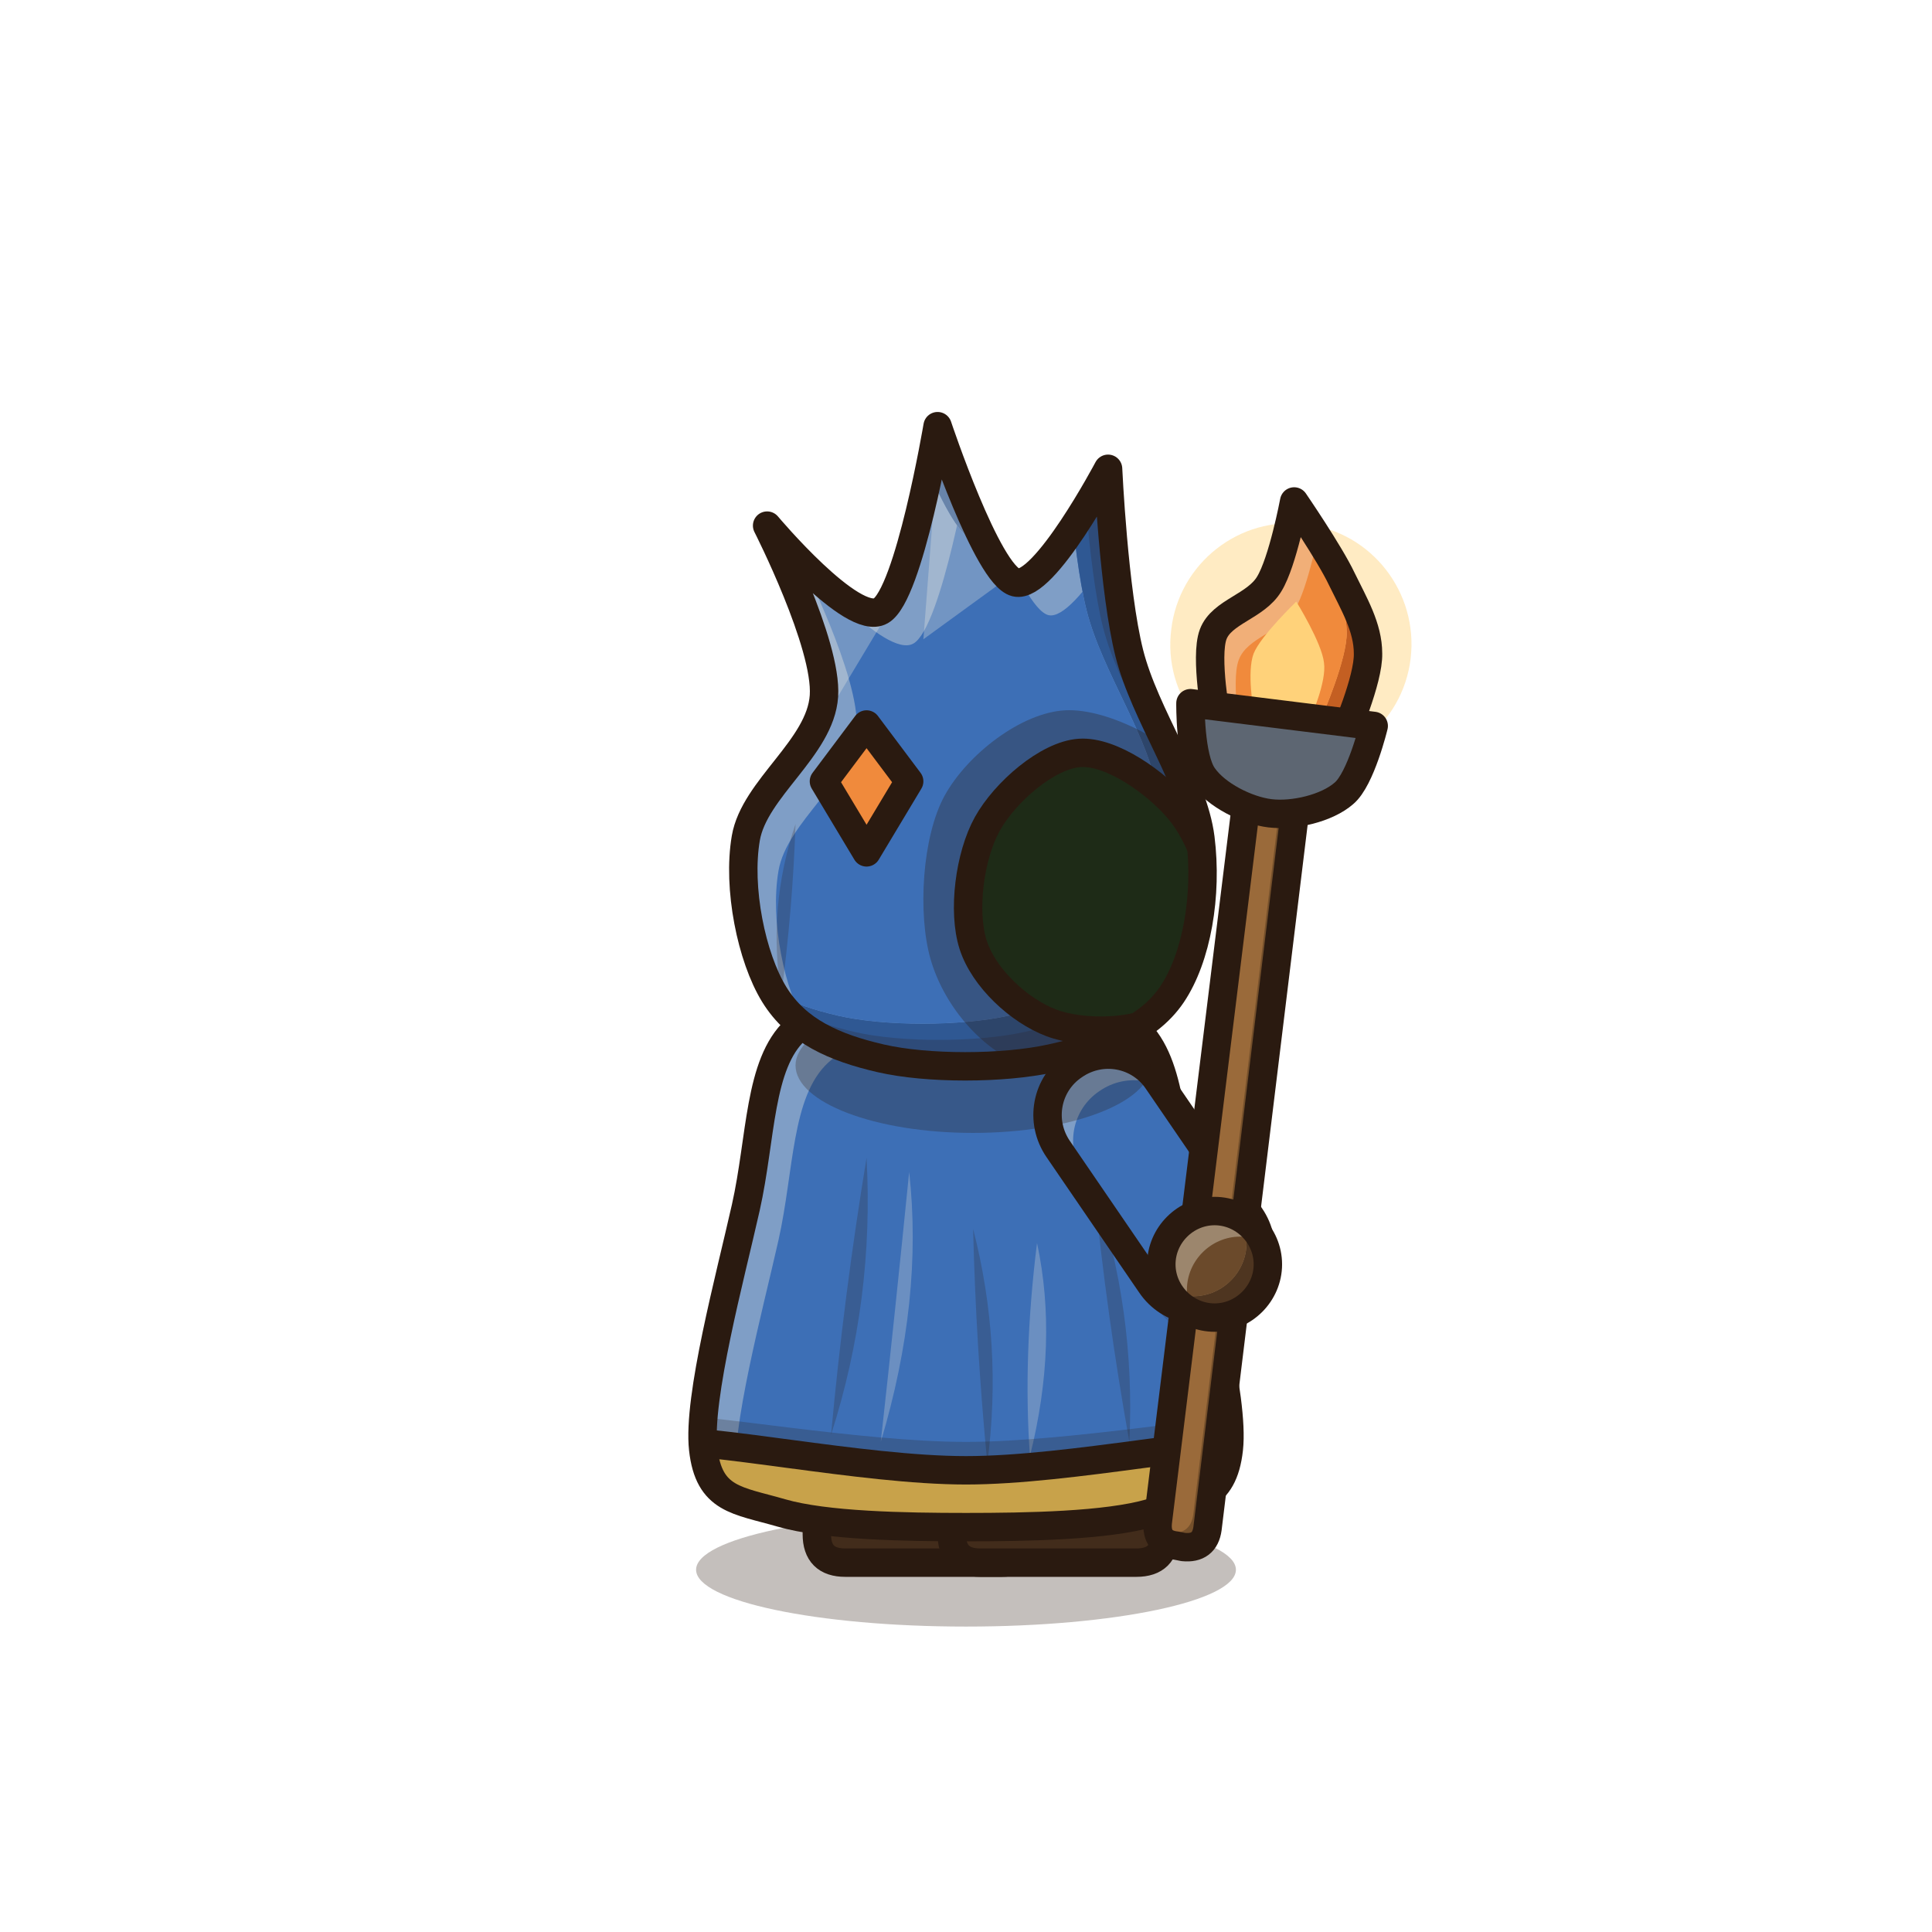
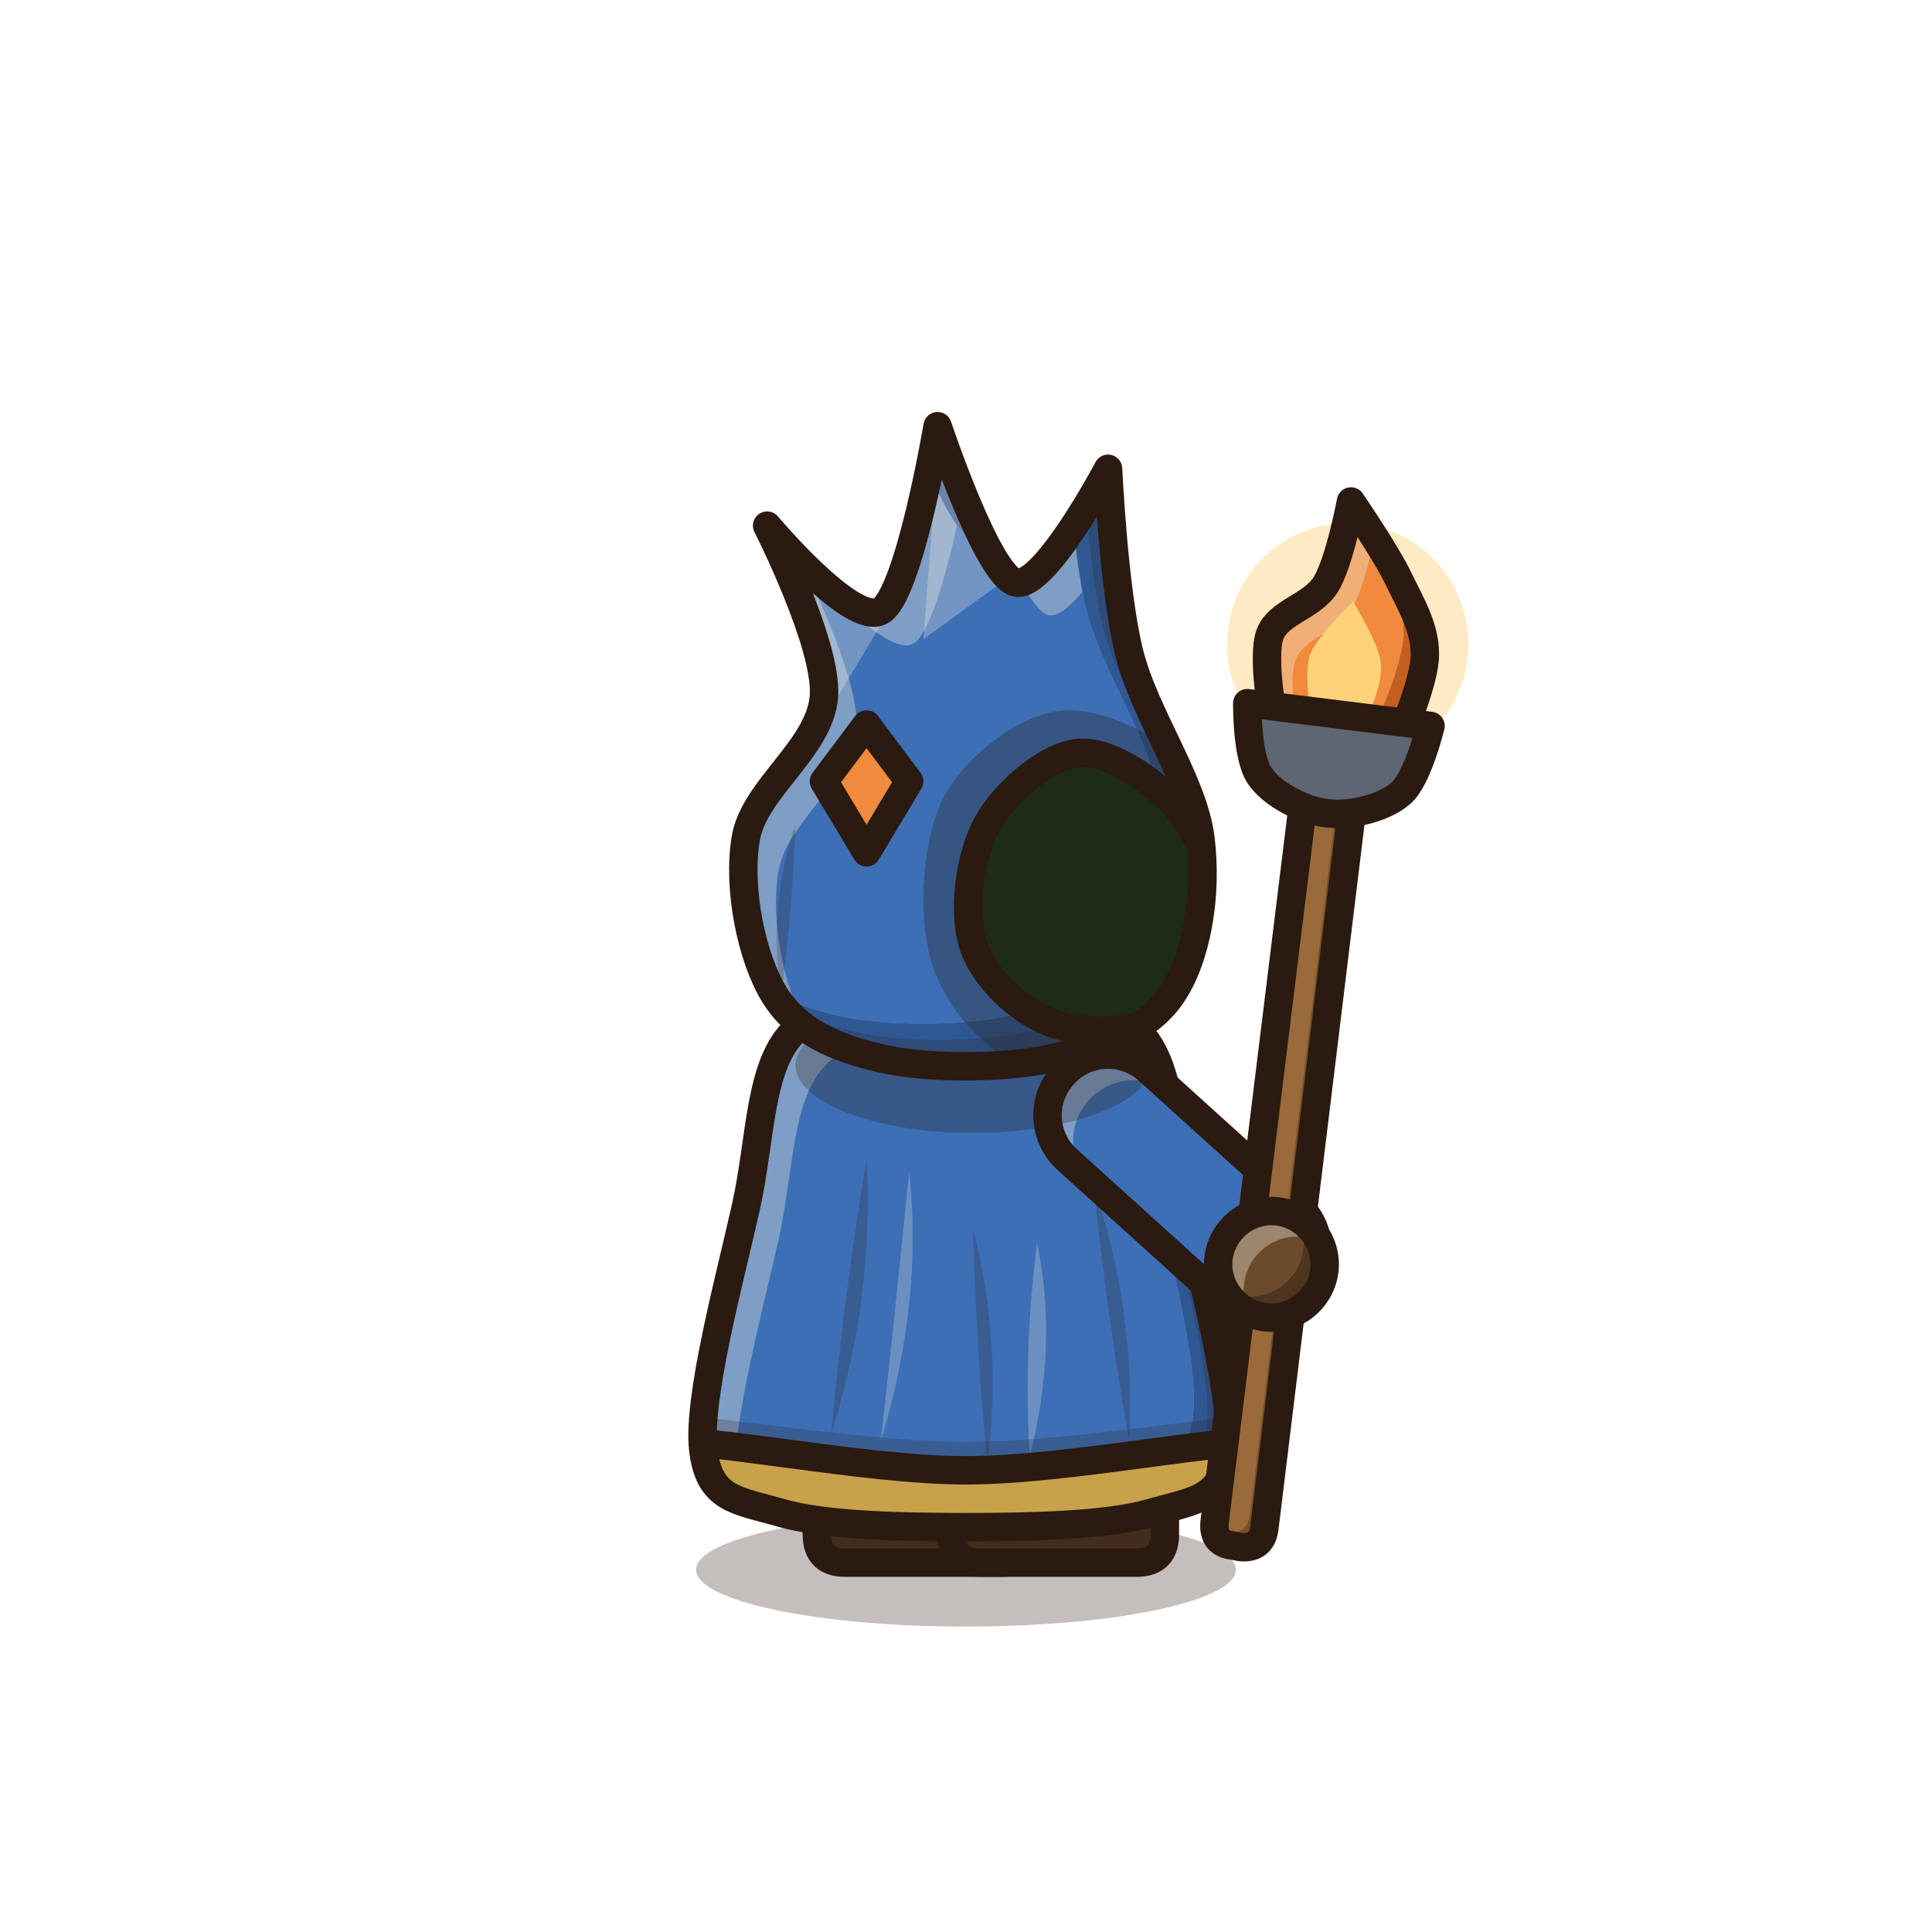
<svg xmlns="http://www.w3.org/2000/svg" id="pyromancer" width="272" height="272" viewBox="-40 -40 272 272">
  <g id="pyromancer-shadow-layer" transform="translate(96 180) rotate(0) scale(1 1) translate(-96 -180)">
    <path id="pyromancer-shadow-shadow" d="M 134 181 C 134 185.4 117 189 96 189 C 75 189 58 185.4 58 181 C 58 176.6 75 173 96 173 C 117 173 134 176.6 134 181 Z" fill="#2a1a10" opacity="0.28" />
  </g>
  <g id="pyromancer-leg-back-layer" transform="translate(85 152) rotate(0) scale(1 1) translate(-85 -152)">
    <defs>
      <path id="pyromancer-leg-back-boot-shape" d="M 75 148 L 94 148 L 94 164 C 100 164 105 168 105 174 L 105 176 Q 105 180 101 180 L 79 180 Q 75 180 75 176 Z" />
      <clipPath id="pyromancer-leg-back-boot-clip">
        <use href="#pyromancer-leg-back-boot-shape" />
      </clipPath>
    </defs>
    <g id="pyromancer-leg-back-boot">
      <use id="pyromancer-leg-back-boot-fill" href="#pyromancer-leg-back-boot-shape" fill="#4e3520" />
      <g clip-path="url(#pyromancer-leg-back-boot-clip)">
        <path id="pyromancer-leg-back-sole" d="M 71 175 L 111 175 L 111 183 L 71 183 L 71 175 Z" fill="#2a1a10" opacity="0.35" />
      </g>
      <use id="pyromancer-leg-back-boot-line" href="#pyromancer-leg-back-boot-shape" fill="none" stroke="#2a1a10" stroke-width="4" stroke-linecap="round" stroke-linejoin="round" />
    </g>
  </g>
  <g id="pyromancer-leg-front-layer" transform="translate(104 152) rotate(0) scale(1 1) translate(-104 -152)">
    <defs>
      <path id="pyromancer-leg-front-boot-shape" d="M 94 148 L 113 148 L 113 164 C 119 164 124 168 124 174 L 124 176 Q 124 180 120 180 L 98 180 Q 94 180 94 176 Z" />
      <clipPath id="pyromancer-leg-front-boot-clip">
        <use href="#pyromancer-leg-front-boot-shape" />
      </clipPath>
      <clipPath id="pyromancer-leg-front-boot-lit-clip">
        <use href="#pyromancer-leg-front-boot-shape" transform="translate(-4 -4)" />
      </clipPath>
    </defs>
    <g id="pyromancer-leg-front-boot">
      <use id="pyromancer-leg-front-boot-shade" href="#pyromancer-leg-front-boot-shape" fill="#4e3520" />
      <g clip-path="url(#pyromancer-leg-front-boot-clip)">
        <use id="pyromancer-leg-front-boot-fill" href="#pyromancer-leg-front-boot-shape" transform="translate(-4 -4)" fill="#6b4a2b" />
        <g clip-path="url(#pyromancer-leg-front-boot-lit-clip)">
          <use id="pyromancer-leg-front-boot-lit" href="#pyromancer-leg-front-boot-shape" transform="translate(-4 -4)" fill="#f4f1e4" opacity="0.36" />
          <use id="pyromancer-leg-front-boot-fill-over" href="#pyromancer-leg-front-boot-shape" transform="translate(4.2 4.2)" fill="#6b4a2b" />
        </g>
        <path id="pyromancer-leg-front-sole" d="M 90 175 L 130 175 L 130 183 L 90 183 L 90 175 Z" fill="#2a1a10" opacity="0.35" />
        <path id="pyromancer-leg-front-cuff" d="M 90 159 L 118 159 L 118 163.5 L 90 163.5 L 90 159 Z" fill="#f4f1e4" opacity="0.32" />
        <path id="pyromancer-leg-front-cuff-under" d="M 90 163.5 L 118 163.5 L 118 165.5 L 90 165.5 L 90 163.5 Z" fill="#2a1a10" opacity="0.2" />
      </g>
      <use id="pyromancer-leg-front-boot-line" href="#pyromancer-leg-front-boot-shape" fill="none" stroke="#2a1a10" stroke-width="4" stroke-linecap="round" stroke-linejoin="round" />
    </g>
  </g>
  <g id="pyromancer-body-layer" transform="translate(96 180) rotate(0) scale(1 1) translate(-96 -180)">
    <defs>
      <path id="pyromancer-body-robe-shape" d="M 72 105 C 77.2 100.2 88 101 96 101 C 104 101 114.8 100.2 120 105 C 125.2 109.8 124.8 120.2 127 130 C 129.2 139.8 133.8 156.8 133 164 C 132.2 171.2 128.2 171.2 122 173 C 115.8 174.8 104.7 175 96 175 C 87.3 175 76.2 174.8 70 173 C 63.8 171.2 59.8 171.2 59 164 C 58.2 156.8 62.8 139.8 65 130 C 67.2 120.2 66.8 109.8 72 105 Z" />
      <clipPath id="pyromancer-body-robe-clip">
        <use href="#pyromancer-body-robe-shape" />
      </clipPath>
      <clipPath id="pyromancer-body-robe-lit-clip">
        <use href="#pyromancer-body-robe-shape" transform="translate(-5 -5)" />
      </clipPath>
      <path id="pyromancer-body-hem-shape" d="M 52 163 C 59.3 162.2 81.3 167 96 167 C 110.7 167 132.7 162.2 140 163 C 147.3 163.8 147.3 169.8 140 172 C 132.7 174.2 110.7 176 96 176 C 81.3 176 59.3 174.2 52 172 C 44.7 169.8 44.7 163.8 52 163 Z" />
-       <path id="pyromancer-body-sleeve-shape" d="M 109 121.8 L 122 140.8 C 124.6 144.7 129.9 145.7 133.8 143 C 137.7 140.4 138.7 135.1 136 131.2 L 123 112.2 C 120.4 108.3 115.1 107.3 111.2 110 C 107.3 112.6 106.3 117.9 109 121.8 Z" />
+       <path id="pyromancer-body-sleeve-shape" d="M 110.3 123.3 L 131.3 142.3 C 134.8 145.5 140.2 145.2 143.3 141.7 C 146.5 138.2 146.2 132.8 142.7 129.7 L 121.7 110.7 C 118.2 107.5 112.8 107.8 109.7 111.3 C 106.5 114.8 106.8 120.2 110.3 123.3 Z" />
      <clipPath id="pyromancer-body-sleeve-clip">
        <use href="#pyromancer-body-sleeve-shape" />
      </clipPath>
      <clipPath id="pyromancer-body-sleeve-lit-clip">
        <use href="#pyromancer-body-sleeve-shape" transform="translate(-3 -3)" />
      </clipPath>
    </defs>
    <g id="pyromancer-body-robe">
      <use id="pyromancer-body-robe-shade" href="#pyromancer-body-robe-shape" fill="#2f5893" />
      <g clip-path="url(#pyromancer-body-robe-clip)">
        <use id="pyromancer-body-robe-deep" href="#pyromancer-body-robe-shape" fill="#2a1a10" opacity="0.2" />
        <use id="pyromancer-body-robe-shade-over" href="#pyromancer-body-robe-shape" transform="translate(-3.1 -3.1)" fill="#2f5893" />
        <use id="pyromancer-body-robe-fill" href="#pyromancer-body-robe-shape" transform="translate(-5 -5)" fill="#3d6fb6" />
        <g clip-path="url(#pyromancer-body-robe-lit-clip)">
          <use id="pyromancer-body-robe-lit" href="#pyromancer-body-robe-shape" transform="translate(-5 -5)" fill="#f4f1e4" opacity="0.36" />
          <use id="pyromancer-body-robe-fill-over" href="#pyromancer-body-robe-shape" transform="translate(4.6 4.6)" fill="#3d6fb6" />
        </g>
        <path id="pyromancer-body-fold-a" d="M 77 162 Q 83.1 143 82 123 Q 78.8 142.4 77 162 Z" fill="#2a1a10" opacity="0.21" />
        <path id="pyromancer-body-fold-b" d="M 99 166 Q 101.2 149.3 97 133 Q 97.4 149.5 99 166 Z" fill="#2a1a10" opacity="0.21" />
        <path id="pyromancer-body-fold-c" d="M 119 163 Q 119.9 144.5 114 127 Q 115.8 145.1 119 163 Z" fill="#2a1a10" opacity="0.21" />
        <path id="pyromancer-body-fold-lit-a" d="M 84 163 Q 90 143 88 125 Q 86 145 84 163 Z" fill="#f4f1e4" opacity="0.25" />
        <path id="pyromancer-body-fold-lit-b" d="M 105 165 Q 109 149 106 135 Q 104 151 105 165 Z" fill="#f4f1e4" opacity="0.25" />
        <path id="pyromancer-body-hem-cast" d="M 52 159 C 59.3 159 81.3 163 96 163 C 110.7 163 132.7 159 140 159 C 147.3 159 147.3 161.7 140 163 C 132.7 164.3 110.7 167 96 167 C 81.3 167 59.3 164.3 52 163 C 44.7 161.7 44.7 159 52 159 Z" fill="#2a1a10" opacity="0.22" />
        <g id="pyromancer-body-hem">
          <use id="pyromancer-body-hem-fill" href="#pyromancer-body-hem-shape" fill="#c8a24a" />
          <use id="pyromancer-body-hem-line" href="#pyromancer-body-hem-shape" fill="none" stroke="#2a1a10" stroke-width="4" stroke-linecap="round" stroke-linejoin="round" />
        </g>
      </g>
      <use id="pyromancer-body-robe-line" href="#pyromancer-body-robe-shape" fill="none" stroke="#2a1a10" stroke-width="4" stroke-linecap="round" stroke-linejoin="round" />
    </g>
-     <path id="pyromancer-body-sleeve-cast" d="M 110 125.3 L 123 144.3 C 125.6 148.2 130.9 149.2 134.8 146.5 C 138.7 143.9 139.7 138.6 137 134.7 L 124 115.7 C 121.4 111.8 116.1 110.8 112.2 113.5 C 108.3 116.1 107.3 121.4 110 125.3 Z" fill="#2a1a10" opacity="0.17" />
+     <path id="pyromancer-body-sleeve-cast" d="M 111.3 126.8 L 132.3 145.8 C 135.8 149 141.2 148.7 144.3 145.2 C 147.5 141.7 147.2 136.3 143.7 133.2 L 122.7 114.2 C 119.2 111 113.8 111.3 110.7 114.8 C 107.5 118.3 107.8 123.7 111.3 126.8 Z" fill="#2a1a10" opacity="0.17" />
    <g id="pyromancer-body-sleeve">
      <use id="pyromancer-body-sleeve-shade" href="#pyromancer-body-sleeve-shape" fill="#2f5893" />
      <g clip-path="url(#pyromancer-body-sleeve-clip)">
        <use id="pyromancer-body-sleeve-fill" href="#pyromancer-body-sleeve-shape" transform="translate(-3 -3)" fill="#3d6fb6" />
        <g clip-path="url(#pyromancer-body-sleeve-lit-clip)">
          <use id="pyromancer-body-sleeve-lit" href="#pyromancer-body-sleeve-shape" transform="translate(-3 -3)" fill="#f4f1e4" opacity="0.36" />
          <use id="pyromancer-body-sleeve-fill-over" href="#pyromancer-body-sleeve-shape" transform="translate(3.6 3.6)" fill="#3d6fb6" />
        </g>
      </g>
      <use id="pyromancer-body-sleeve-line" href="#pyromancer-body-sleeve-shape" fill="none" stroke="#2a1a10" stroke-width="4" stroke-linecap="round" stroke-linejoin="round" />
    </g>
  </g>
  <g id="pyromancer-head-layer" transform="translate(96 106) rotate(0) scale(1 1) translate(-96 -106)">
    <defs>
      <path id="pyromancer-head-hood-shape" d="M 76 58 C 76.5 50.7 68 34 68 34 C 68 34 80 48.3 84 46 C 88 43.7 92 20 92 20 C 92 20 99 41 103 42 C 107 43 116 26 116 26 C 116 26 116.8 43.3 119 52 C 121.2 60.7 128 70 129 78 C 130 86 128.5 94.8 125 100 C 121.5 105.2 114.8 107.5 108 109 C 101.2 110.5 90.5 110.5 84 109 C 77.5 107.5 72.2 105.2 69 100 C 65.8 94.8 63.8 85 65 78 C 66.2 71 75.5 65.3 76 58 Z" />
      <clipPath id="pyromancer-head-hood-clip">
        <use href="#pyromancer-head-hood-shape" />
      </clipPath>
      <clipPath id="pyromancer-head-hood-lit-clip">
        <use href="#pyromancer-head-hood-shape" transform="translate(-6 -6)" />
      </clipPath>
      <path id="pyromancer-head-ember-shape" d="M 82 62 L 88 70 L 82 80 L 76 70 Z" />
    </defs>
    <path id="pyromancer-head-cast" d="M 122 110 C 122 115.2 110.8 119.5 97 119.5 C 83.2 119.5 72 115.2 72 110 C 72 104.8 83.2 100.5 97 100.5 C 110.8 100.5 122 104.8 122 110 Z" fill="#2a1a10" opacity="0.27" />
    <g id="pyromancer-head-hood">
      <use id="pyromancer-head-hood-shade" href="#pyromancer-head-hood-shape" fill="#2f5893" />
      <g clip-path="url(#pyromancer-head-hood-clip)">
        <use id="pyromancer-head-hood-deep" href="#pyromancer-head-hood-shape" fill="#2a1a10" opacity="0.2" />
        <use id="pyromancer-head-hood-shade-over" href="#pyromancer-head-hood-shape" transform="translate(-3.72 -3.72)" fill="#2f5893" />
        <use id="pyromancer-head-hood-fill" href="#pyromancer-head-hood-shape" transform="translate(-6 -6)" fill="#3d6fb6" />
        <g clip-path="url(#pyromancer-head-hood-lit-clip)">
          <use id="pyromancer-head-hood-lit" href="#pyromancer-head-hood-shape" transform="translate(-6 -6)" fill="#f4f1e4" opacity="0.36" />
          <use id="pyromancer-head-hood-fill-over" href="#pyromancer-head-hood-shape" transform="translate(4.6 4.6)" fill="#3d6fb6" />
        </g>
        <path id="pyromancer-head-lining" d="M 110 60 C 116.2 59.7 125.5 64.8 130 70 C 134.5 75.2 137.3 84.3 137 91 C 136.7 97.7 133.5 106.8 128 110 C 122.5 113.2 110.2 112.5 104 110 C 97.8 107.5 92.8 101.3 91 95 C 89.2 88.7 89.8 77.8 93 72 C 96.2 66.2 103.8 60.3 110 60 Z" fill="#2a1a10" opacity="0.31" />
        <path id="pyromancer-head-opening" d="M 112 66 C 116.5 65.7 122.8 70.2 126 74 C 129.2 77.8 131.3 84.2 131 89 C 130.7 93.8 127.8 100.5 124 103 C 120.2 105.5 112.5 105.7 108 104 C 103.5 102.3 98.5 97.7 97 93 C 95.5 88.3 96.5 80.5 99 76 C 101.5 71.5 107.5 66.3 112 66 Z" fill="#1e2b17" />
        <path id="pyromancer-head-opening-edge" d="M 112 66 C 116.5 65.7 122.8 70.2 126 74 C 129.2 77.8 131.3 84.2 131 89 C 130.7 93.8 127.8 100.5 124 103 C 120.2 105.5 112.5 105.7 108 104 C 103.5 102.3 98.5 97.7 97 93 C 95.5 88.3 96.5 80.5 99 76 C 101.5 71.5 107.5 66.3 112 66 Z" fill="none" stroke="#2a1a10" stroke-width="4" stroke-linecap="round" stroke-linejoin="round" />
        <path id="pyromancer-head-tongue-a" d="M 70 38 L 84 48 L 78 58 Z" fill="#f4f1e4" opacity="0.29" />
        <path id="pyromancer-head-tongue-b" d="M 92 24 L 101 42 L 90 50 Z" fill="#f4f1e4" opacity="0.29" />
        <path id="pyromancer-head-fold-b" d="M 72 76 Q 68 87.8 70 100 Q 71.6 88 72 76 Z" fill="#2a1a10" opacity="0.21" />
      </g>
      <use id="pyromancer-head-hood-line" href="#pyromancer-head-hood-shape" fill="none" stroke="#2a1a10" stroke-width="4" stroke-linecap="round" stroke-linejoin="round" />
    </g>
    <g id="pyromancer-head-ember">
      <use id="pyromancer-head-ember-fill" href="#pyromancer-head-ember-shape" fill="#f08a3c" />
      <use id="pyromancer-head-ember-line" href="#pyromancer-head-ember-shape" fill="none" stroke="#2a1a10" stroke-width="4" stroke-linecap="round" stroke-linejoin="round" />
    </g>
  </g>
-   <g id="pyromancer-staff-layer" transform="translate(131 138) rotate(0) scale(1 1) translate(-131 -138)">
+   <g id="pyromancer-staff-layer" transform="translate(139 138) rotate(0) scale(1 1) translate(-139 -138)">
    <defs>
-       <path id="pyromancer-staff-shaft-shape" d="M 139 68.5 L 140 68.6 Q 143 68.9 142.6 71.9 L 130 175.2 Q 129.6 178.1 126.6 177.8 L 125.6 177.6 Q 122.7 177.3 123 174.3 L 135.7 71.1 Q 136.1 68.1 139 68.5 Z" />
+       <path id="pyromancer-staff-shaft-shape" d="M 147 68.5 L 148 68.6 Q 151 68.9 150.6 71.9 L 138 175.2 Q 137.6 178.1 134.6 177.8 L 133.6 177.6 Q 130.7 177.3 131 174.3 L 143.7 71.1 Q 144.1 68.1 147 68.5 Z" />
      <clipPath id="pyromancer-staff-shaft-clip">
        <use href="#pyromancer-staff-shaft-shape" />
      </clipPath>
-       <path id="pyromancer-staff-flame-shape" d="M 131.3 61.5 C 131.3 61.5 129.6 52.5 130.8 49.3 C 132 46.1 136.8 45.4 138.7 42.2 C 140.6 39.1 142.2 30.6 142.2 30.6 C 142.2 30.6 147.2 37.9 148.9 41.5 C 150.6 45 152.6 48.3 152.6 52 C 152.7 55.7 149.2 63.7 149.2 63.7 L 131.3 61.5 Z" />
+       <path id="pyromancer-staff-flame-shape" d="M 139.3 61.5 C 139.3 61.5 137.6 52.5 138.8 49.3 C 140 46.1 144.8 45.4 146.7 42.2 C 148.6 39.1 150.2 30.6 150.2 30.6 C 150.2 30.6 155.2 37.9 156.9 41.5 C 158.6 45 160.6 48.3 160.6 52 C 160.7 55.7 157.2 63.7 157.2 63.7 L 139.3 61.5 Z" />
      <clipPath id="pyromancer-staff-flame-clip">
        <use href="#pyromancer-staff-flame-shape" />
      </clipPath>
      <clipPath id="pyromancer-staff-flame-lit-clip">
        <use href="#pyromancer-staff-flame-shape" transform="translate(-3 -3)" />
      </clipPath>
-       <path id="pyromancer-staff-bowl-shape" d="M 127.6 59 C 127.6 59 127.5 66.7 129.4 69.3 C 131.2 71.9 135.5 74.1 138.8 74.5 C 142.1 74.9 146.8 73.8 149.2 71.7 C 151.6 69.7 153.4 62.2 153.4 62.2 L 127.6 59 Z" />
-       <path id="pyromancer-staff-hand-shape" d="M 138.5 138 C 138.5 142.1 135.1 145.5 131 145.5 C 126.9 145.5 123.5 142.1 123.5 138 C 123.5 133.9 126.9 130.5 131 130.5 C 135.1 130.5 138.5 133.9 138.5 138 Z" />
+       <path id="pyromancer-staff-bowl-shape" d="M 135.6 59 C 135.6 59 135.5 66.7 137.4 69.3 C 139.2 71.9 143.5 74.1 146.8 74.5 C 150.1 74.9 154.8 73.8 157.2 71.7 C 159.6 69.7 161.4 62.2 161.4 62.2 L 135.6 59 Z" />
+       <path id="pyromancer-staff-hand-shape" d="M 146.5 138 C 146.5 142.1 143.1 145.5 139 145.5 C 134.9 145.5 131.5 142.1 131.5 138 C 131.5 133.9 134.9 130.5 139 130.5 C 143.1 130.5 146.5 133.9 146.5 138 Z" />
      <clipPath id="pyromancer-staff-hand-clip">
        <use href="#pyromancer-staff-hand-shape" />
      </clipPath>
      <clipPath id="pyromancer-staff-hand-lit-clip">
        <use href="#pyromancer-staff-hand-shape" transform="translate(-3 -3)" />
      </clipPath>
    </defs>
    <g id="pyromancer-staff-shaft">
      <use id="pyromancer-staff-shaft-shade" href="#pyromancer-staff-shaft-shape" fill="#75502b" />
      <g clip-path="url(#pyromancer-staff-shaft-clip)">
        <use id="pyromancer-staff-shaft-fill" href="#pyromancer-staff-shaft-shape" transform="translate(-2 -2)" fill="#9a6a3a" />
      </g>
      <use id="pyromancer-staff-shaft-line" href="#pyromancer-staff-shaft-shape" fill="none" stroke="#2a1a10" stroke-width="4" stroke-linecap="round" stroke-linejoin="round" />
    </g>
-     <path id="pyromancer-staff-halo" d="M 158.6 52.7 C 157.5 62 149 68.7 139.7 67.5 C 130.3 66.4 123.7 57.9 124.9 48.6 C 126 39.3 134.5 32.6 143.8 33.8 C 153.1 34.9 159.7 43.4 158.6 52.7 Z" fill="#ffd27a" opacity="0.45" />
+     <path id="pyromancer-staff-halo" d="M 166.6 52.7 C 165.5 62 157 68.7 147.7 67.5 C 138.3 66.4 131.7 57.9 132.9 48.6 C 134 39.3 142.5 32.6 151.8 33.8 C 161.1 34.9 167.7 43.4 166.6 52.7 Z" fill="#ffd27a" opacity="0.45" />
    <g id="pyromancer-staff-flame">
      <use id="pyromancer-staff-flame-shade" href="#pyromancer-staff-flame-shape" fill="#c45f22" />
      <g clip-path="url(#pyromancer-staff-flame-clip)">
        <use id="pyromancer-staff-flame-fill" href="#pyromancer-staff-flame-shape" transform="translate(-3 -3)" fill="#f08a3c" />
        <g clip-path="url(#pyromancer-staff-flame-lit-clip)">
          <use id="pyromancer-staff-flame-lit" href="#pyromancer-staff-flame-shape" transform="translate(-3 -3)" fill="#f4f1e4" opacity="0.36" />
          <use id="pyromancer-staff-flame-fill-over" href="#pyromancer-staff-flame-shape" transform="translate(3.6 3.6)" fill="#f08a3c" />
        </g>
      </g>
      <use id="pyromancer-staff-flame-line" href="#pyromancer-staff-flame-shape" fill="none" stroke="#2a1a10" stroke-width="4" stroke-linecap="round" stroke-linejoin="round" />
    </g>
-     <path id="pyromancer-staff-flame-core" d="M 136.5 60.1 C 136.5 60.1 135.5 54.6 136.5 52 C 137.5 49.5 142.5 44.7 142.5 44.7 C 142.5 44.7 146.1 50.5 146.4 53.3 C 146.8 56 144.5 61.1 144.5 61.1 L 136.5 60.1 Z" fill="#ffd27a" />
+     <path id="pyromancer-staff-flame-core" d="M 144.5 60.1 C 144.5 60.1 143.5 54.6 144.5 52 C 145.5 49.5 150.5 44.7 150.5 44.7 C 150.5 44.7 154.1 50.5 154.4 53.3 C 154.8 56 152.5 61.1 152.5 61.1 L 144.5 60.1 Z" fill="#ffd27a" />
    <g id="pyromancer-staff-bowl">
      <use id="pyromancer-staff-bowl-fill" href="#pyromancer-staff-bowl-shape" fill="#5d6672" />
      <use id="pyromancer-staff-bowl-line" href="#pyromancer-staff-bowl-shape" fill="none" stroke="#2a1a10" stroke-width="4" stroke-linecap="round" stroke-linejoin="round" />
    </g>
    <g id="pyromancer-staff-hand">
      <use id="pyromancer-staff-hand-shade" href="#pyromancer-staff-hand-shape" fill="#4e3520" />
      <g clip-path="url(#pyromancer-staff-hand-clip)">
        <use id="pyromancer-staff-hand-fill" href="#pyromancer-staff-hand-shape" transform="translate(-3 -3)" fill="#6b4a2b" />
        <g clip-path="url(#pyromancer-staff-hand-lit-clip)">
          <use id="pyromancer-staff-hand-lit" href="#pyromancer-staff-hand-shape" transform="translate(-3 -3)" fill="#f4f1e4" opacity="0.36" />
          <use id="pyromancer-staff-hand-fill-over" href="#pyromancer-staff-hand-shape" transform="translate(3.6 3.6)" fill="#6b4a2b" />
        </g>
      </g>
      <use id="pyromancer-staff-hand-line" href="#pyromancer-staff-hand-shape" fill="none" stroke="#2a1a10" stroke-width="4" stroke-linecap="round" stroke-linejoin="round" />
    </g>
  </g>
</svg>
